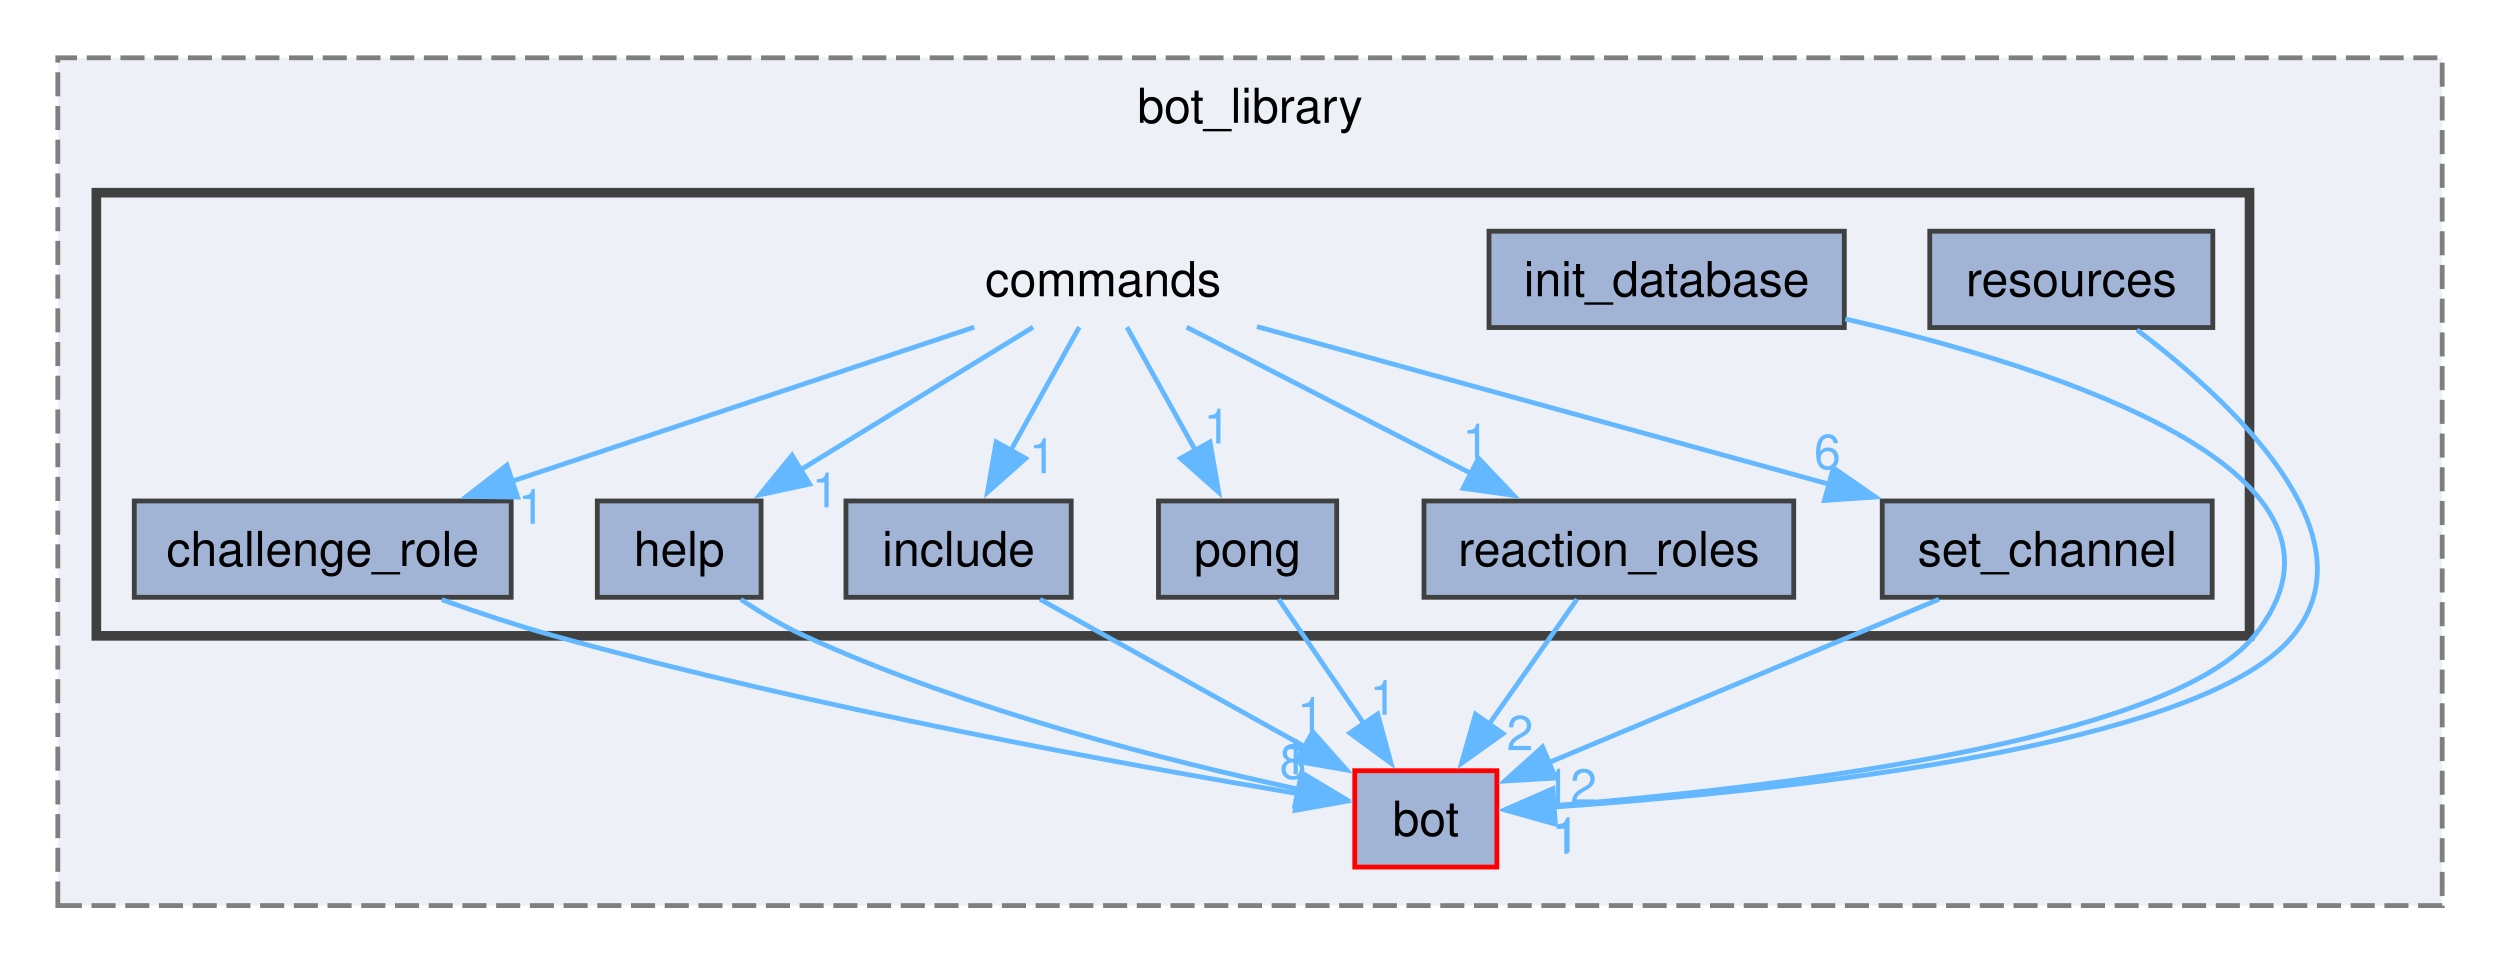
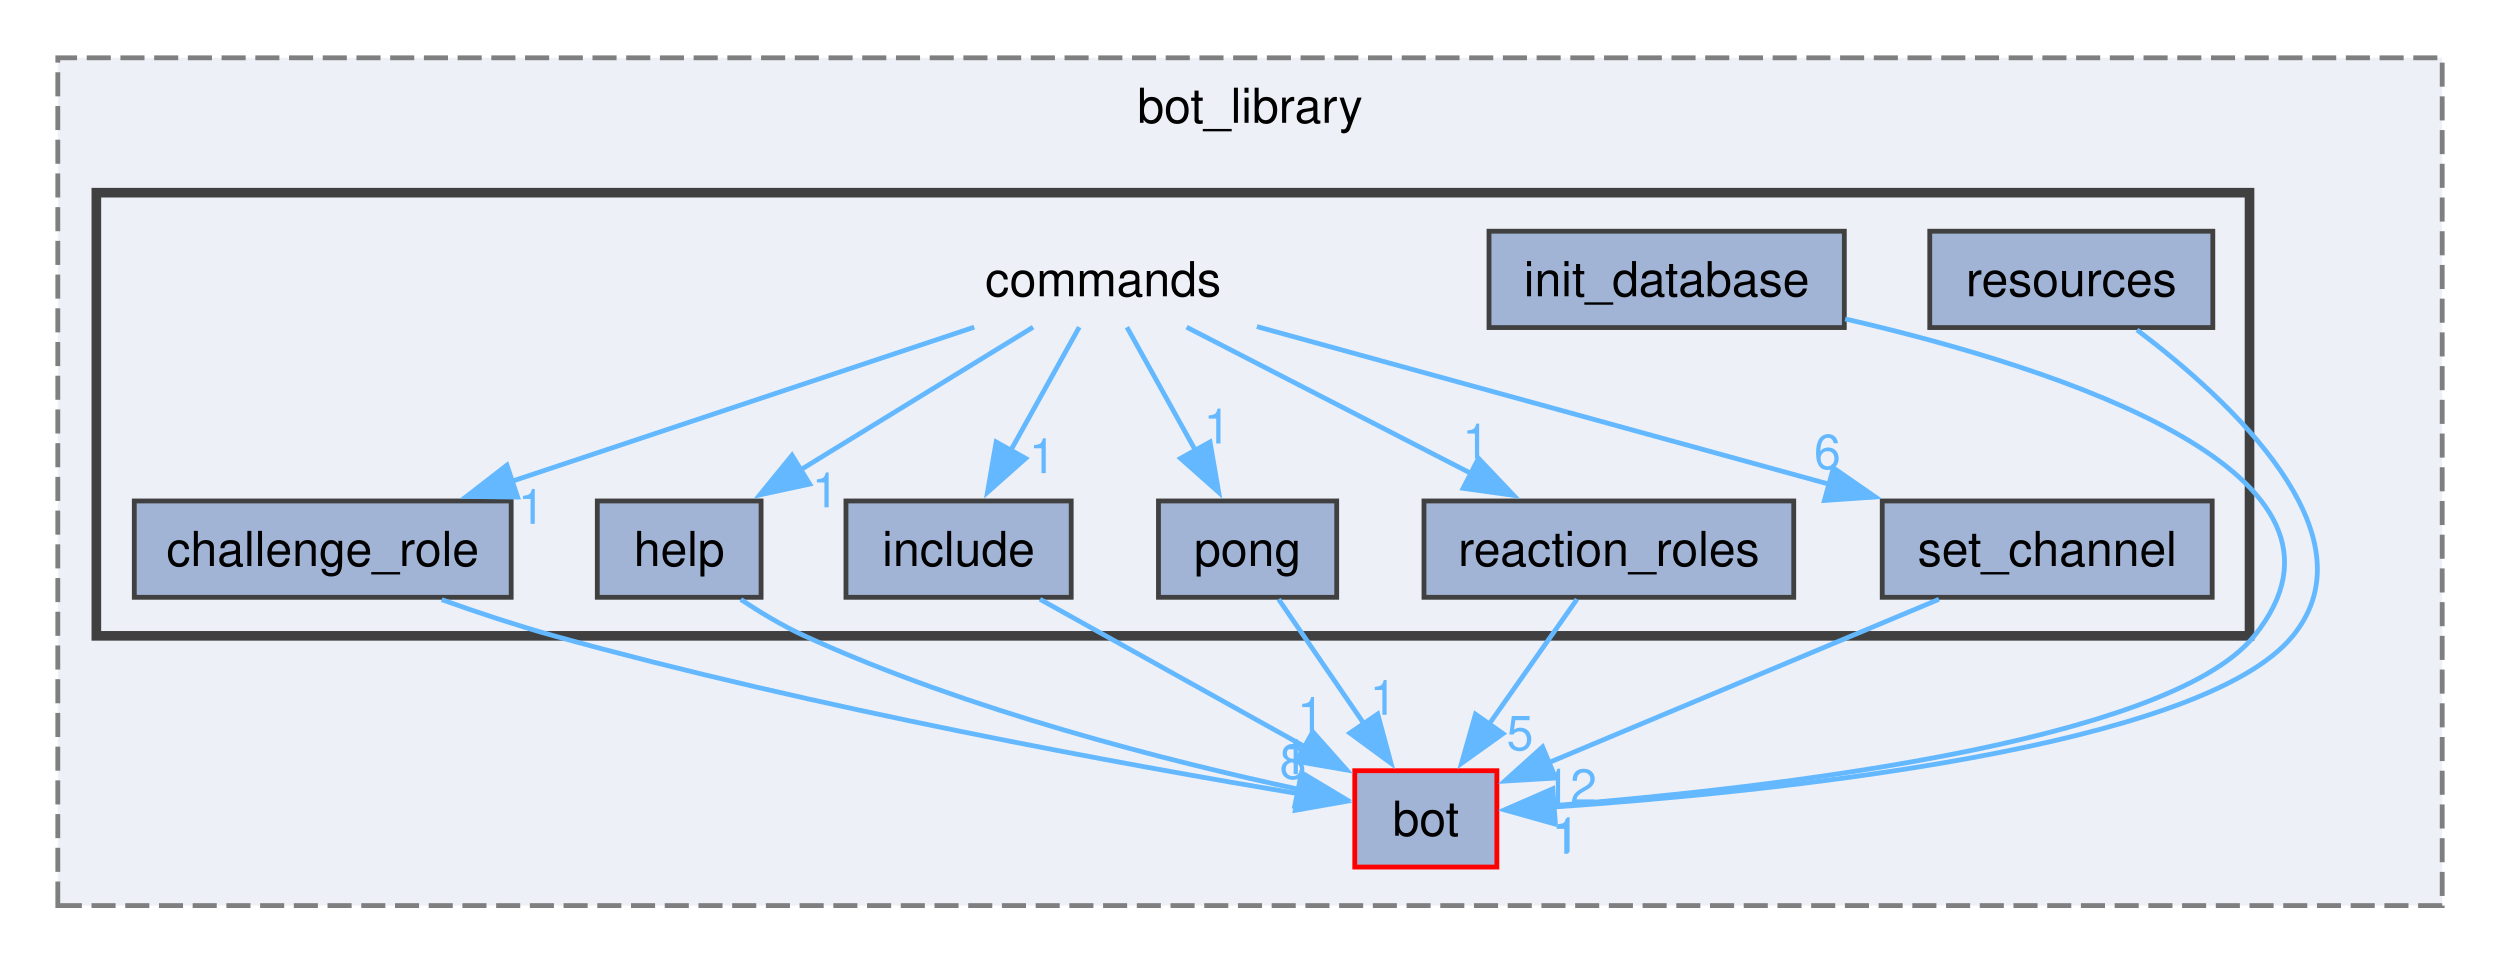
<svg xmlns="http://www.w3.org/2000/svg" xmlns:xlink="http://www.w3.org/1999/xlink" width="519pt" height="200pt" viewBox="0.00 0.00 519.00 200.00">
  <g id="graph0" class="graph" transform="scale(1 1) rotate(0) translate(4 196)">
    <g id="clust1" class="cluster">
      <g id="a_clust1">
        <a xlink:href="dir_be3b34367be430ae387384d9c29f3df4.html" target="_top" xlink:title="bot_library">
          <polygon fill="#edf0f7" stroke="#7f7f7f" stroke-dasharray="5,2" points="8,-8 8,-184 503,-184 503,-8 8,-8" />
          <text text-anchor="middle" x="255.5" y="-170.5" font-family="Helvetica,sans-Serif" font-size="10.00">bot_library</text>
        </a>
      </g>
    </g>
    <g id="clust2" class="cluster">
      <g id="a_clust2">
        <a xlink:href="dir_261c5c8db3e2632ea4bb1b96cd6e78dc.html" target="_top">
          <polygon fill="#edf0f7" stroke="#404040" stroke-width="2" points="16,-64 16,-156 463,-156 463,-64 16,-64" />
        </a>
      </g>
    </g>
    <g id="node1" class="node">
      <g id="a_node1">
        <a xlink:href="dir_cac0b191d0d7d0dd67d730930ce5fa13.html" target="_top" xlink:title="bot">
          <polygon fill="#a2b4d6" stroke="red" points="306.75,-36 277.25,-36 277.25,-16 306.75,-16 306.75,-36" />
          <text text-anchor="middle" x="292" y="-22.5" font-family="Helvetica,sans-Serif" font-size="10.00">bot</text>
        </a>
      </g>
    </g>
    <g id="node2" class="node">
      <text text-anchor="middle" x="225" y="-134.5" font-family="Helvetica,sans-Serif" font-size="10.00">commands</text>
    </g>
    <g id="node3" class="node">
      <g id="a_node3">
        <a xlink:href="dir_c51bb8760eda2ecf5deaef23809ed440.html" target="_top" xlink:title="challenge_role">
          <polygon fill="#a2b4d6" stroke="#404040" points="102.12,-92 23.88,-92 23.88,-72 102.12,-72 102.12,-92" />
          <text text-anchor="middle" x="63" y="-78.5" font-family="Helvetica,sans-Serif" font-size="10.00">challenge_role</text>
        </a>
      </g>
    </g>
    <g id="edge4" class="edge">
      <g id="a_edge4">
        <a xlink:href="dir_000003_000002.html" target="_top">
          <path fill="none" stroke="#63b8ff" d="M198.25,-128.08C172.11,-119.37 132.03,-106.01 102.27,-96.09" />
          <polygon fill="#63b8ff" stroke="#63b8ff" points="103.46,-92.8 92.86,-92.95 101.24,-99.44 103.46,-92.8" />
        </a>
      </g>
      <g id="a_edge4-headlabel">
        <a xlink:href="dir_000003_000002.html" target="_top" xlink:title="1">
          <text text-anchor="middle" x="106.33" y="-87.26" font-family="Helvetica,sans-Serif" font-size="10.00" fill="#63b8ff">1</text>
        </a>
      </g>
    </g>
    <g id="node4" class="node">
      <g id="a_node4">
        <a xlink:href="dir_dc1cac501bd439d519324f1df382cae1.html" target="_top" xlink:title="help">
          <polygon fill="#a2b4d6" stroke="#404040" points="154,-92 120,-92 120,-72 154,-72 154,-92" />
          <text text-anchor="middle" x="137" y="-78.5" font-family="Helvetica,sans-Serif" font-size="10.00">help</text>
        </a>
      </g>
    </g>
    <g id="edge5" class="edge">
      <g id="a_edge5">
        <a xlink:href="dir_000003_000006.html" target="_top">
          <path fill="none" stroke="#63b8ff" d="M210.47,-128.08C197.33,-120.02 177.71,-107.98 162.05,-98.37" />
          <polygon fill="#63b8ff" stroke="#63b8ff" points="164.09,-95.51 153.73,-93.27 160.42,-101.48 164.09,-95.51" />
        </a>
      </g>
      <g id="a_edge5-headlabel">
        <a xlink:href="dir_000003_000006.html" target="_top" xlink:title="1">
          <text text-anchor="middle" x="167.34" y="-90.68" font-family="Helvetica,sans-Serif" font-size="10.00" fill="#63b8ff">1</text>
        </a>
      </g>
    </g>
    <g id="node5" class="node">
      <g id="a_node5">
        <a xlink:href="dir_9d7cbcd390d83bb8092815502b9393e2.html" target="_top" xlink:title="include">
          <polygon fill="#a2b4d6" stroke="#404040" points="218.38,-92 171.62,-92 171.62,-72 218.38,-72 218.38,-92" />
          <text text-anchor="middle" x="195" y="-78.5" font-family="Helvetica,sans-Serif" font-size="10.00">include</text>
        </a>
      </g>
    </g>
    <g id="edge3" class="edge">
      <g id="a_edge3">
        <a xlink:href="dir_000003_000011.html" target="_top">
          <path fill="none" stroke="#63b8ff" d="M220.05,-128.08C216.17,-121.1 210.62,-111.12 205.74,-102.33" />
          <polygon fill="#63b8ff" stroke="#63b8ff" points="208.92,-100.84 201,-93.8 202.8,-104.24 208.92,-100.84" />
        </a>
      </g>
      <g id="a_edge3-headlabel">
        <a xlink:href="dir_000003_000011.html" target="_top" xlink:title="1">
          <text text-anchor="middle" x="212.41" y="-97.78" font-family="Helvetica,sans-Serif" font-size="10.00" fill="#63b8ff">1</text>
        </a>
      </g>
    </g>
    <g id="node7" class="node">
      <g id="a_node7">
        <a xlink:href="dir_e4c64626919ae284a6143de39fd042e4.html" target="_top" xlink:title="pong">
          <polygon fill="#a2b4d6" stroke="#404040" points="273.5,-92 236.5,-92 236.5,-72 273.5,-72 273.5,-92" />
          <text text-anchor="middle" x="255" y="-78.5" font-family="Helvetica,sans-Serif" font-size="10.00">pong</text>
        </a>
      </g>
    </g>
    <g id="edge6" class="edge">
      <g id="a_edge6">
        <a xlink:href="dir_000003_000015.html" target="_top">
          <path fill="none" stroke="#63b8ff" d="M229.95,-128.08C233.83,-121.1 239.38,-111.12 244.26,-102.33" />
          <polygon fill="#63b8ff" stroke="#63b8ff" points="247.2,-104.24 249,-93.8 241.08,-100.84 247.2,-104.24" />
        </a>
      </g>
      <g id="a_edge6-headlabel">
        <a xlink:href="dir_000003_000015.html" target="_top" xlink:title="1">
          <text text-anchor="middle" x="248.68" y="-103.94" font-family="Helvetica,sans-Serif" font-size="10.00" fill="#63b8ff">1</text>
        </a>
      </g>
    </g>
    <g id="node8" class="node">
      <g id="a_node8">
        <a xlink:href="dir_55709f21cee890691a392e71066e61b8.html" target="_top" xlink:title="reaction_roles">
          <polygon fill="#a2b4d6" stroke="#404040" points="368.38,-92 291.62,-92 291.62,-72 368.38,-72 368.38,-92" />
          <text text-anchor="middle" x="330" y="-78.5" font-family="Helvetica,sans-Serif" font-size="10.00">reaction_roles</text>
        </a>
      </g>
    </g>
    <g id="edge2" class="edge">
      <g id="a_edge2">
        <a xlink:href="dir_000003_000016.html" target="_top">
          <path fill="none" stroke="#63b8ff" d="M242.34,-128.08C258.38,-119.83 282.54,-107.41 301.43,-97.69" />
          <polygon fill="#63b8ff" stroke="#63b8ff" points="302.94,-100.85 310.23,-93.17 299.74,-94.63 302.94,-100.85" />
        </a>
      </g>
      <g id="a_edge2-headlabel">
        <a xlink:href="dir_000003_000016.html" target="_top" xlink:title="1">
          <text text-anchor="middle" x="302.38" y="-100.83" font-family="Helvetica,sans-Serif" font-size="10.00" fill="#63b8ff">1</text>
        </a>
      </g>
    </g>
    <g id="node10" class="node">
      <g id="a_node10">
        <a xlink:href="dir_45dc5c8d62ec8ca66ff85239c099c91b.html" target="_top" xlink:title="set_channel">
          <polygon fill="#a2b4d6" stroke="#404040" points="455.25,-92 386.75,-92 386.75,-72 455.25,-72 455.25,-92" />
          <text text-anchor="middle" x="421" y="-78.5" font-family="Helvetica,sans-Serif" font-size="10.00">set_channel</text>
        </a>
      </g>
    </g>
    <g id="edge1" class="edge">
      <g id="a_edge1">
        <a xlink:href="dir_000003_000019.html" target="_top">
          <path fill="none" stroke="#63b8ff" d="M256.93,-128.2C289.27,-119.29 339.58,-105.43 375.97,-95.41" />
          <polygon fill="#63b8ff" stroke="#63b8ff" points="376.61,-98.86 385.32,-92.83 374.75,-92.11 376.61,-98.86" />
        </a>
      </g>
      <g id="a_edge1-headlabel">
        <a xlink:href="dir_000003_000019.html" target="_top" xlink:title="6">
          <text text-anchor="middle" x="375.36" y="-98.65" font-family="Helvetica,sans-Serif" font-size="10.00" fill="#63b8ff">6</text>
        </a>
      </g>
    </g>
    <g id="edge7" class="edge">
      <g id="a_edge7">
        <a xlink:href="dir_000002_000000.html" target="_top">
          <path fill="none" stroke="#63b8ff" d="M87.7,-71.51C95.13,-68.86 103.33,-66.13 111,-64 165.18,-48.95 230.05,-37.16 265.55,-31.22" />
          <polygon fill="#63b8ff" stroke="#63b8ff" points="266.02,-34.69 275.32,-29.62 264.89,-27.78 266.02,-34.69" />
        </a>
      </g>
      <g id="a_edge7-headlabel">
        <a xlink:href="dir_000002_000000.html" target="_top" xlink:title="8">
          <text text-anchor="middle" x="264.43" y="-34.33" font-family="Helvetica,sans-Serif" font-size="10.00" fill="#63b8ff">8</text>
        </a>
      </g>
    </g>
    <g id="edge8" class="edge">
      <g id="a_edge8">
        <a xlink:href="dir_000006_000000.html" target="_top">
          <path fill="none" stroke="#63b8ff" d="M149.79,-71.55C153.86,-68.84 158.49,-66.06 163,-64 196.99,-48.45 239.04,-37.86 265.7,-32.12" />
          <polygon fill="#63b8ff" stroke="#63b8ff" points="266.22,-35.58 275.3,-30.13 264.8,-28.73 266.22,-35.58" />
        </a>
      </g>
      <g id="a_edge8-headlabel">
        <a xlink:href="dir_000006_000000.html" target="_top" xlink:title="1">
          <text text-anchor="middle" x="264.75" y="-35.29" font-family="Helvetica,sans-Serif" font-size="10.00" fill="#63b8ff">1</text>
        </a>
      </g>
    </g>
    <g id="edge9" class="edge">
      <g id="a_edge9">
        <a xlink:href="dir_000011_000000.html" target="_top">
          <path fill="none" stroke="#63b8ff" d="M211.9,-71.59C227.09,-63.14 249.61,-50.6 266.91,-40.97" />
          <polygon fill="#63b8ff" stroke="#63b8ff" points="268.53,-44.07 275.57,-36.15 265.13,-37.95 268.53,-44.07" />
        </a>
      </g>
      <g id="a_edge9-headlabel">
        <a xlink:href="dir_000011_000000.html" target="_top" xlink:title="1">
          <text text-anchor="middle" x="268.1" y="-44.06" font-family="Helvetica,sans-Serif" font-size="10.00" fill="#63b8ff">1</text>
        </a>
      </g>
    </g>
    <g id="node6" class="node">
      <g id="a_node6">
        <a xlink:href="dir_4bf8f6c3c349d2a29524f93c7ce04644.html" target="_top" xlink:title="init_database">
          <polygon fill="#a2b4d6" stroke="#404040" points="378.88,-148 305.12,-148 305.12,-128 378.88,-128 378.88,-148" />
          <text text-anchor="middle" x="342" y="-134.5" font-family="Helvetica,sans-Serif" font-size="10.00">init_database</text>
        </a>
      </g>
    </g>
    <g id="edge10" class="edge">
      <g id="a_edge10">
        <a xlink:href="dir_000013_000000.html" target="_top">
          <path fill="none" stroke="#63b8ff" d="M379.06,-129.79C424.17,-119.38 491.14,-97.6 464,-64 446.01,-41.73 362.16,-32.24 318.53,-28.75" />
          <polygon fill="#63b8ff" stroke="#63b8ff" points="318.88,-25.26 308.65,-28.01 318.36,-32.25 318.88,-25.26" />
        </a>
      </g>
      <g id="a_edge10-headlabel">
        <a xlink:href="dir_000013_000000.html" target="_top" xlink:title="1">
          <text text-anchor="middle" x="321.16" y="-19.09" font-family="Helvetica,sans-Serif" font-size="10.00" fill="#63b8ff">1</text>
        </a>
      </g>
    </g>
    <g id="edge11" class="edge">
      <g id="a_edge11">
        <a xlink:href="dir_000015_000000.html" target="_top">
          <path fill="none" stroke="#63b8ff" d="M261.44,-71.59C266.33,-64.47 273.19,-54.45 279.18,-45.72" />
          <polygon fill="#63b8ff" stroke="#63b8ff" points="282.01,-47.77 284.77,-37.55 276.23,-43.82 282.01,-47.77" />
        </a>
      </g>
      <g id="a_edge11-headlabel">
        <a xlink:href="dir_000015_000000.html" target="_top" xlink:title="1">
          <text text-anchor="middle" x="283.17" y="-47.6" font-family="Helvetica,sans-Serif" font-size="10.00" fill="#63b8ff">1</text>
        </a>
      </g>
    </g>
    <g id="edge12" class="edge">
      <g id="a_edge12">
        <a xlink:href="dir_000016_000000.html" target="_top">
          <path fill="none" stroke="#63b8ff" d="M323.38,-71.59C318.31,-64.39 311.16,-54.23 304.97,-45.43" />
          <polygon fill="#63b8ff" stroke="#63b8ff" points="308.03,-43.7 299.41,-37.54 302.31,-47.73 308.03,-43.7" />
        </a>
      </g>
      <g id="a_edge12-headlabel">
-         <a xlink:href="dir_000016_000000.html" target="_top" xlink:title="2">
-           <text text-anchor="middle" x="311.55" y="-40.27" font-family="Helvetica,sans-Serif" font-size="10.00" fill="#63b8ff">2</text>
+         <a xlink:href="dir_000016_000000.html" target="_top" xlink:title="5">
+           <text text-anchor="middle" x="311.55" y="-40.27" font-family="Helvetica,sans-Serif" font-size="10.00" fill="#63b8ff">5</text>
        </a>
      </g>
    </g>
    <g id="node9" class="node">
      <g id="a_node9">
        <a xlink:href="dir_4664096a0ece9a7aba46a7b7bb421972.html" target="_top" xlink:title="resources">
          <polygon fill="#a2b4d6" stroke="#404040" points="455.38,-148 396.62,-148 396.62,-128 455.38,-128 455.38,-148" />
          <text text-anchor="middle" x="426" y="-134.5" font-family="Helvetica,sans-Serif" font-size="10.00">resources</text>
        </a>
      </g>
    </g>
    <g id="edge13" class="edge">
      <g id="a_edge13">
        <a xlink:href="dir_000018_000000.html" target="_top">
          <path fill="none" stroke="#63b8ff" d="M439.63,-127.52C458.71,-113.11 489.23,-85.13 472,-64 452.89,-40.56 363.34,-31.54 318.18,-28.44" />
          <polygon fill="#63b8ff" stroke="#63b8ff" points="318.68,-24.97 308.48,-27.83 318.24,-31.96 318.68,-24.97" />
        </a>
      </g>
      <g id="a_edge13-headlabel">
        <a xlink:href="dir_000018_000000.html" target="_top" xlink:title="1">
          <text text-anchor="middle" x="320.93" y="-18.77" font-family="Helvetica,sans-Serif" font-size="10.00" fill="#63b8ff">1</text>
        </a>
      </g>
    </g>
    <g id="edge14" class="edge">
      <g id="a_edge14">
        <a xlink:href="dir_000019_000000.html" target="_top">
          <path fill="none" stroke="#63b8ff" d="M398.53,-71.59C375.95,-62.14 341.2,-47.59 317.57,-37.7" />
          <polygon fill="#63b8ff" stroke="#63b8ff" points="318.94,-34.48 308.37,-33.85 316.24,-40.94 318.94,-34.48" />
        </a>
      </g>
      <g id="a_edge14-headlabel">
        <a xlink:href="dir_000019_000000.html" target="_top" xlink:title="12">
          <text text-anchor="middle" x="321.96" y="-29.17" font-family="Helvetica,sans-Serif" font-size="10.00" fill="#63b8ff">12</text>
        </a>
      </g>
    </g>
  </g>
</svg>
